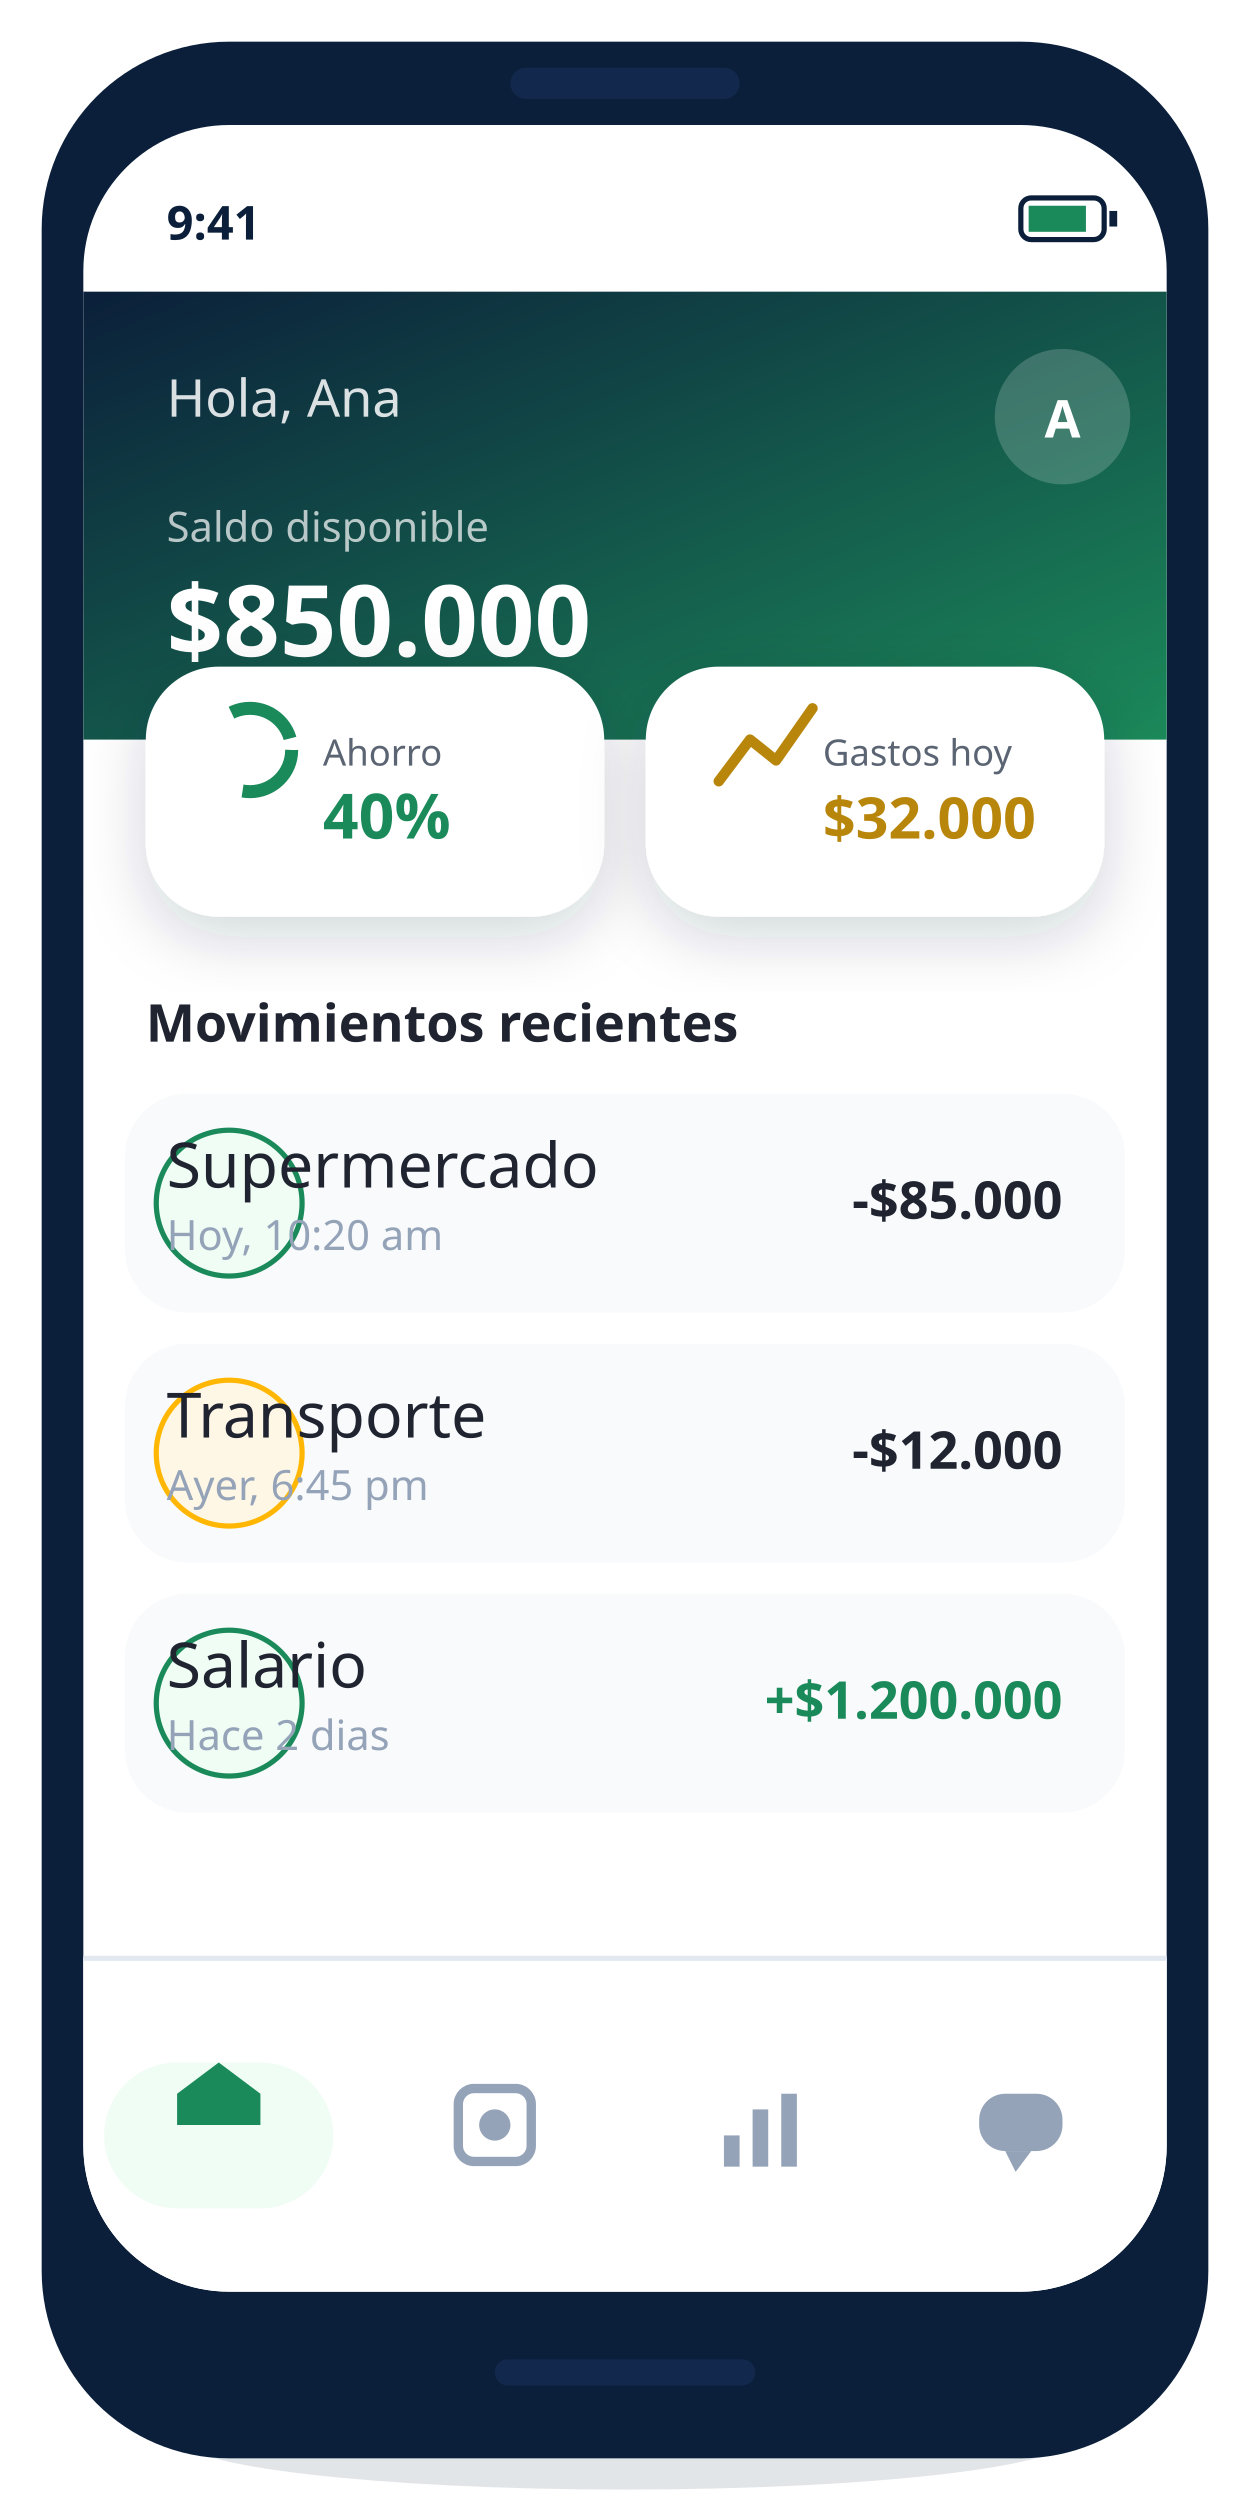
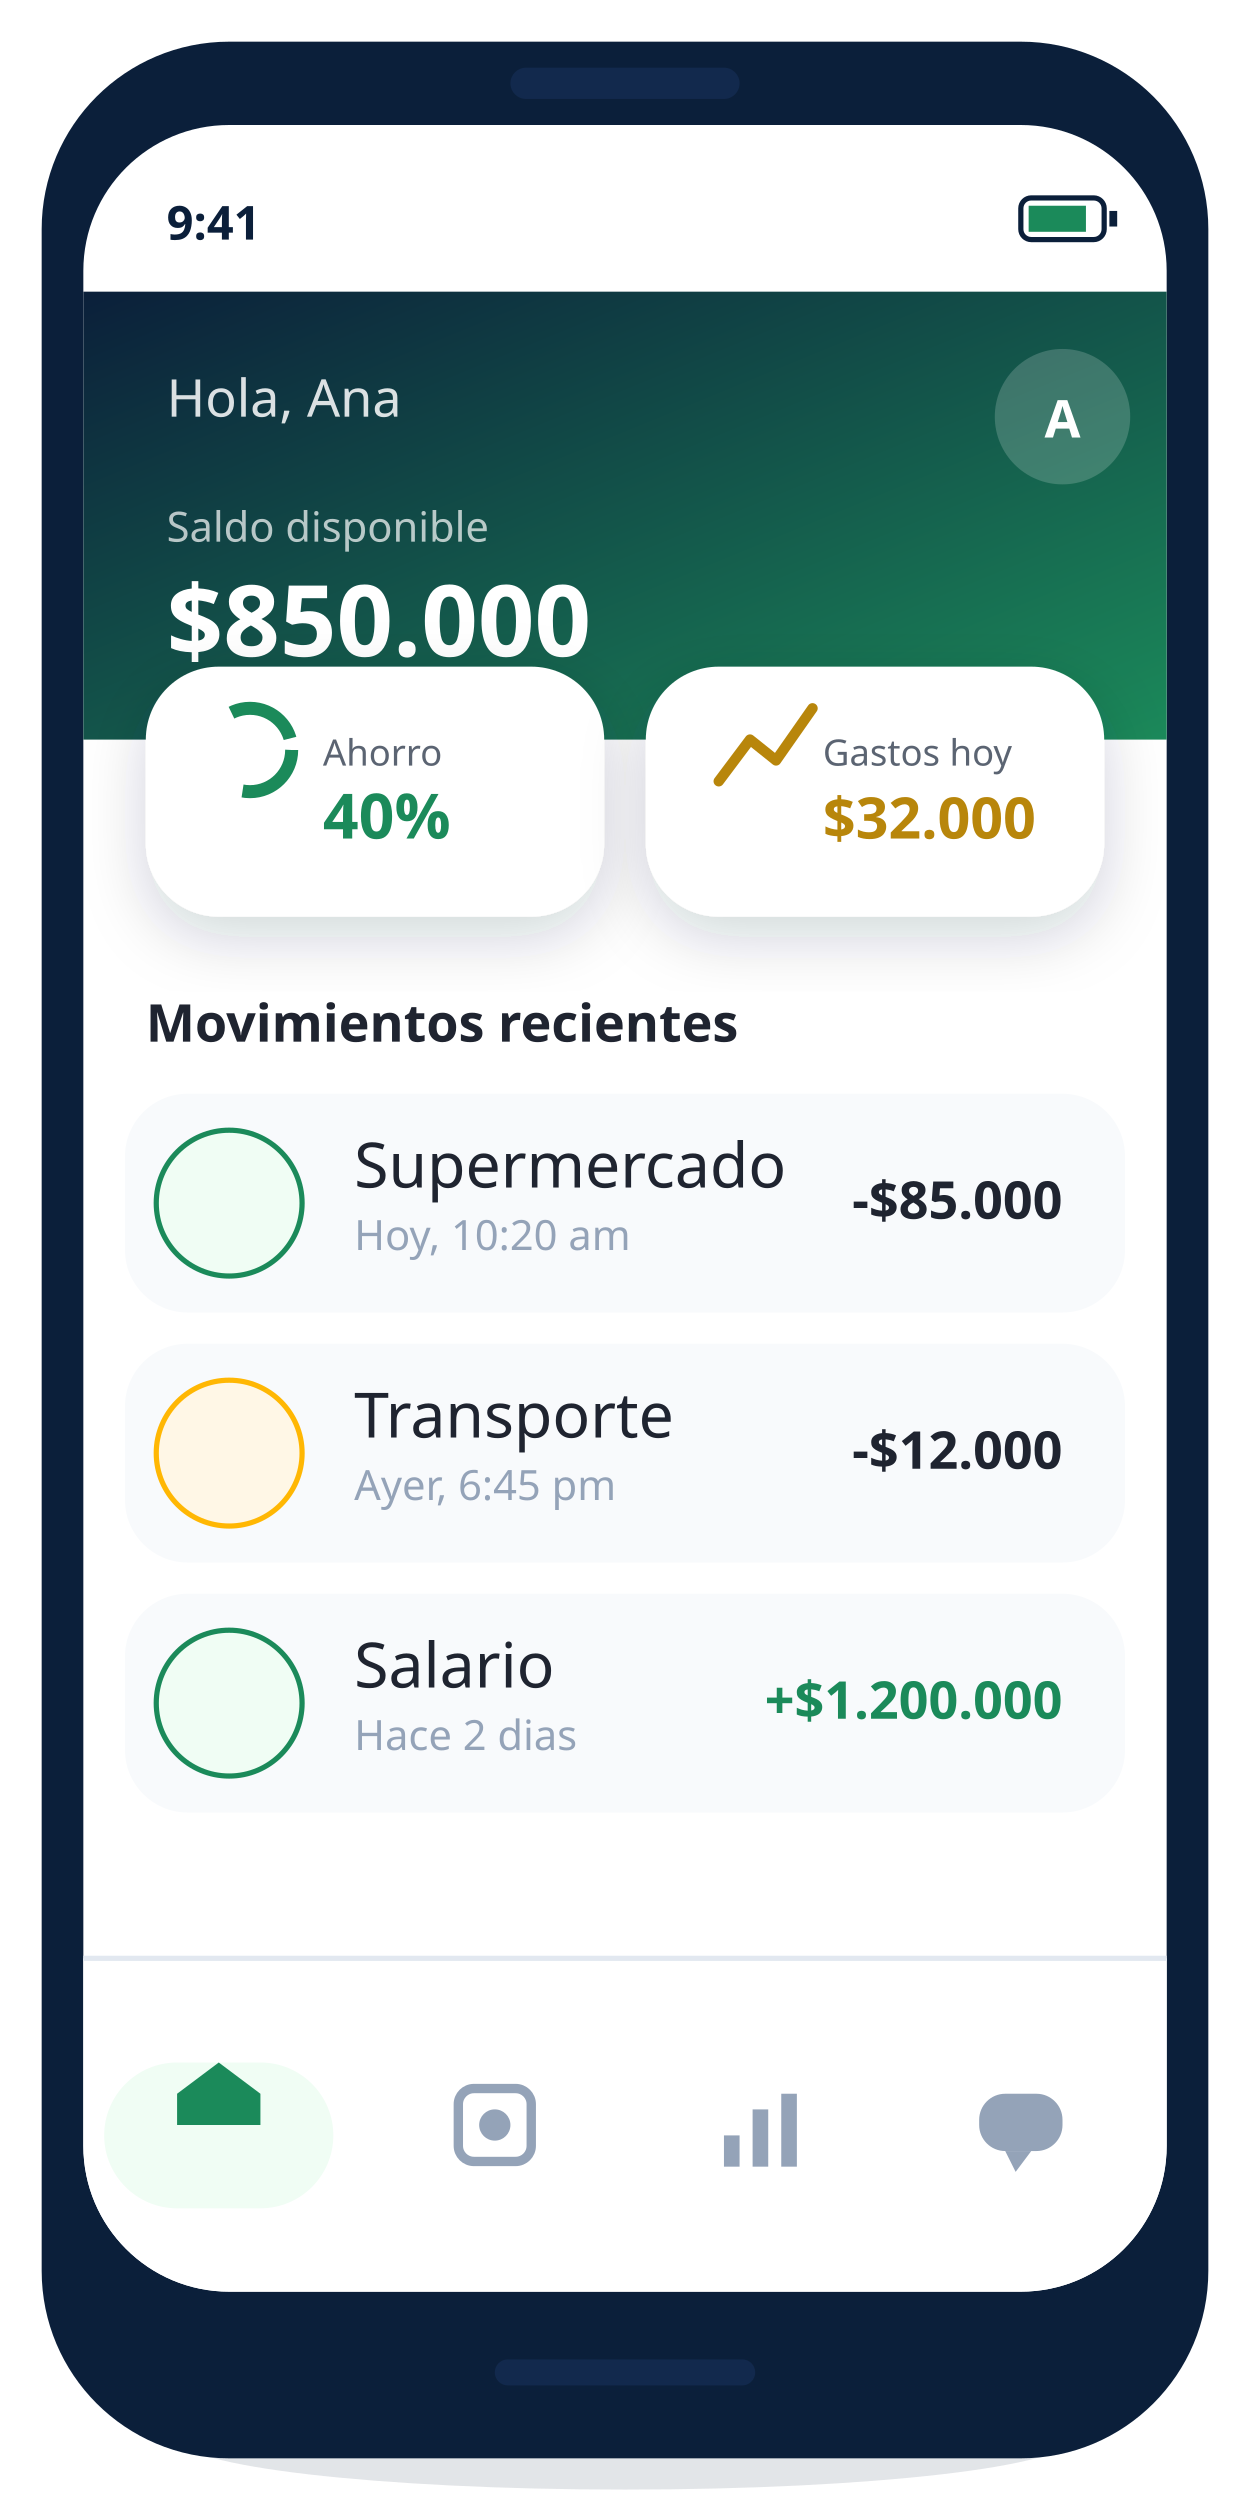
<svg xmlns="http://www.w3.org/2000/svg" viewBox="0 0 240 480" width="240" height="480">
  <defs>
    <linearGradient id="hdr" x1="0" y1="0" x2="1" y2="1">
      <stop offset="0" stop-color="#0b1f3a" />
      <stop offset="1" stop-color="#1b8a5a" />
    </linearGradient>
    <filter id="shadow" x="-30%" y="-30%" width="160%" height="160%">
      <feDropShadow dx="0" dy="4" stdDeviation="6" flood-color="#0b1f3a" flood-opacity="0.18" />
    </filter>
    <clipPath id="clip">
      <rect x="16" y="24" width="208" height="416" rx="28" />
    </clipPath>
  </defs>
  <rect width="240" height="480" fill="#ffffff" />
  <ellipse cx="120" cy="468" rx="86" ry="10" fill="#0b1f3a" opacity="0.12" />
  <rect x="8" y="8" width="224" height="464" rx="36" fill="#0b1f3a" />
  <rect x="98" y="13" width="44" height="6" rx="3" fill="#12294d" />
  <rect x="95" y="453" width="50" height="5" rx="2.5" fill="#12294d" />
  <g clip-path="url(#clip)">
    <rect x="16" y="24" width="208" height="416" fill="#ffffff" />
    <text x="32" y="46" font-family="Segoe UI, sans-serif" font-size="9" font-weight="bold" fill="#0b1f3a">9:41</text>
    <rect x="196" y="38" width="16" height="8" rx="2" fill="none" stroke="#0b1f3a" stroke-width="1" />
    <rect x="197.5" y="39.5" width="11" height="5" fill="#1b8a5a" />
    <rect x="213" y="40.5" width="1.5" height="3" fill="#0b1f3a" />
    <rect x="16" y="56" width="208" height="86" fill="url(#hdr)" />
    <circle cx="204" cy="80" r="13" fill="#ffffff" opacity="0.18" />
    <text x="204" y="84" font-family="Segoe UI, sans-serif" font-size="10" font-weight="bold" fill="#ffffff" text-anchor="middle">A</text>
    <text x="32" y="80" font-family="Segoe UI, sans-serif" font-size="10" fill="#ffffff" opacity="0.85">Hola, Ana</text>
    <text x="32" y="104" font-family="Segoe UI, sans-serif" font-size="8" fill="#ffffff" opacity="0.7">Saldo disponible</text>
    <text x="32" y="126" font-family="Segoe UI, sans-serif" font-size="19" font-weight="bold" fill="#ffffff">$850.000</text>
    <rect x="28" y="128" width="88" height="48" rx="14" fill="#ffffff" filter="url(#shadow)" />
    <circle cx="48" cy="144" r="8" fill="none" stroke="#1b8a5a" stroke-width="2.5" stroke-dasharray="14 20" />
    <text x="62" y="147" font-family="Segoe UI, sans-serif" font-size="7" fill="#5b6472">Ahorro</text>
    <text x="62" y="161" font-family="Segoe UI, sans-serif" font-size="12" font-weight="bold" fill="#1b8a5a">40%</text>
    <rect x="124" y="128" width="88" height="48" rx="14" fill="#ffffff" filter="url(#shadow)" />
    <path d="M138 150 L144 142 L149 146 L156 136" stroke="#b8860b" stroke-width="2" fill="none" stroke-linecap="round" stroke-linejoin="round" />
    <text x="158" y="147" font-family="Segoe UI, sans-serif" font-size="7" fill="#5b6472">Gastos hoy</text>
    <text x="158" y="161" font-family="Segoe UI, sans-serif" font-size="11" font-weight="bold" fill="#b8860b">$32.000</text>
    <text x="28" y="200" font-family="Segoe UI, sans-serif" font-size="10" font-weight="bold" fill="#1f2430">Movimientos recientes</text>
    <rect x="24" y="210" width="192" height="42" rx="12" fill="#f8fafc" />
    <circle cx="44" cy="231" r="14" fill="#f0fdf4" stroke="#1b8a5a" />
-     <text x="32" y="228" font-family="Segoe UI, sans-serif" font-size="12" fill="#1f2430">Supermercado</text>
-     <text x="32" y="240" font-family="Segoe UI, sans-serif" font-size="8" fill="#94a3b8">Hoy, 10:20 am</text>
+     <text x="68" y="228" font-family="Segoe UI, sans-serif" font-size="12" fill="#1f2430">Supermercado</text>
+     <text x="68" y="240" font-family="Segoe UI, sans-serif" font-size="8" fill="#94a3b8">Hoy, 10:20 am</text>
    <text x="204" y="234" font-family="Segoe UI, sans-serif" font-size="10" font-weight="bold" fill="#1f2430" text-anchor="end">-$85.000</text>
    <rect x="24" y="258" width="192" height="42" rx="12" fill="#f8fafc" />
    <circle cx="44" cy="279" r="14" fill="#fff7e6" stroke="#ffb703" />
-     <text x="32" y="276" font-family="Segoe UI, sans-serif" font-size="12" fill="#1f2430">Transporte</text>
-     <text x="32" y="288" font-family="Segoe UI, sans-serif" font-size="8" fill="#94a3b8">Ayer, 6:45 pm</text>
+     <text x="68" y="276" font-family="Segoe UI, sans-serif" font-size="12" fill="#1f2430">Transporte</text>
+     <text x="68" y="288" font-family="Segoe UI, sans-serif" font-size="8" fill="#94a3b8">Ayer, 6:45 pm</text>
    <text x="204" y="282" font-family="Segoe UI, sans-serif" font-size="10" font-weight="bold" fill="#1f2430" text-anchor="end">-$12.000</text>
    <rect x="24" y="306" width="192" height="42" rx="12" fill="#f8fafc" />
    <circle cx="44" cy="327" r="14" fill="#f0fdf4" stroke="#1b8a5a" />
-     <text x="32" y="324" font-family="Segoe UI, sans-serif" font-size="12" fill="#1f2430">Salario</text>
-     <text x="32" y="336" font-family="Segoe UI, sans-serif" font-size="8" fill="#94a3b8">Hace 2 dias</text>
+     <text x="68" y="324" font-family="Segoe UI, sans-serif" font-size="12" fill="#1f2430">Salario</text>
+     <text x="68" y="336" font-family="Segoe UI, sans-serif" font-size="8" fill="#94a3b8">Hace 2 dias</text>
    <text x="204" y="330" font-family="Segoe UI, sans-serif" font-size="10" font-weight="bold" fill="#1b8a5a" text-anchor="end">+$1.200.000</text>
    <rect x="16" y="376" width="208" height="64" fill="#ffffff" />
    <line x1="16" y1="376" x2="224" y2="376" stroke="#e2e8f0" />
    <rect x="20" y="396" width="44" height="28" rx="14" fill="#f0fdf4" />
    <path d="M34 402 L42 396 L50 402 L50 408 L34 408 Z" fill="#1b8a5a" />
    <rect x="88" y="401" width="14" height="14" rx="3" fill="none" stroke="#94a3b8" stroke-width="1.8" />
    <circle cx="95" cy="408" r="3" fill="#94a3b8" />
    <rect x="139" y="410" width="3" height="6" fill="#94a3b8" />
    <rect x="144.5" y="405" width="3" height="11" fill="#94a3b8" />
    <rect x="150" y="402" width="3" height="14" fill="#94a3b8" />
    <rect x="188" y="402" width="16" height="11" rx="5" fill="#94a3b8" />
    <path d="M193 413 L195 417 L198 413 Z" fill="#94a3b8" />
  </g>
</svg>
